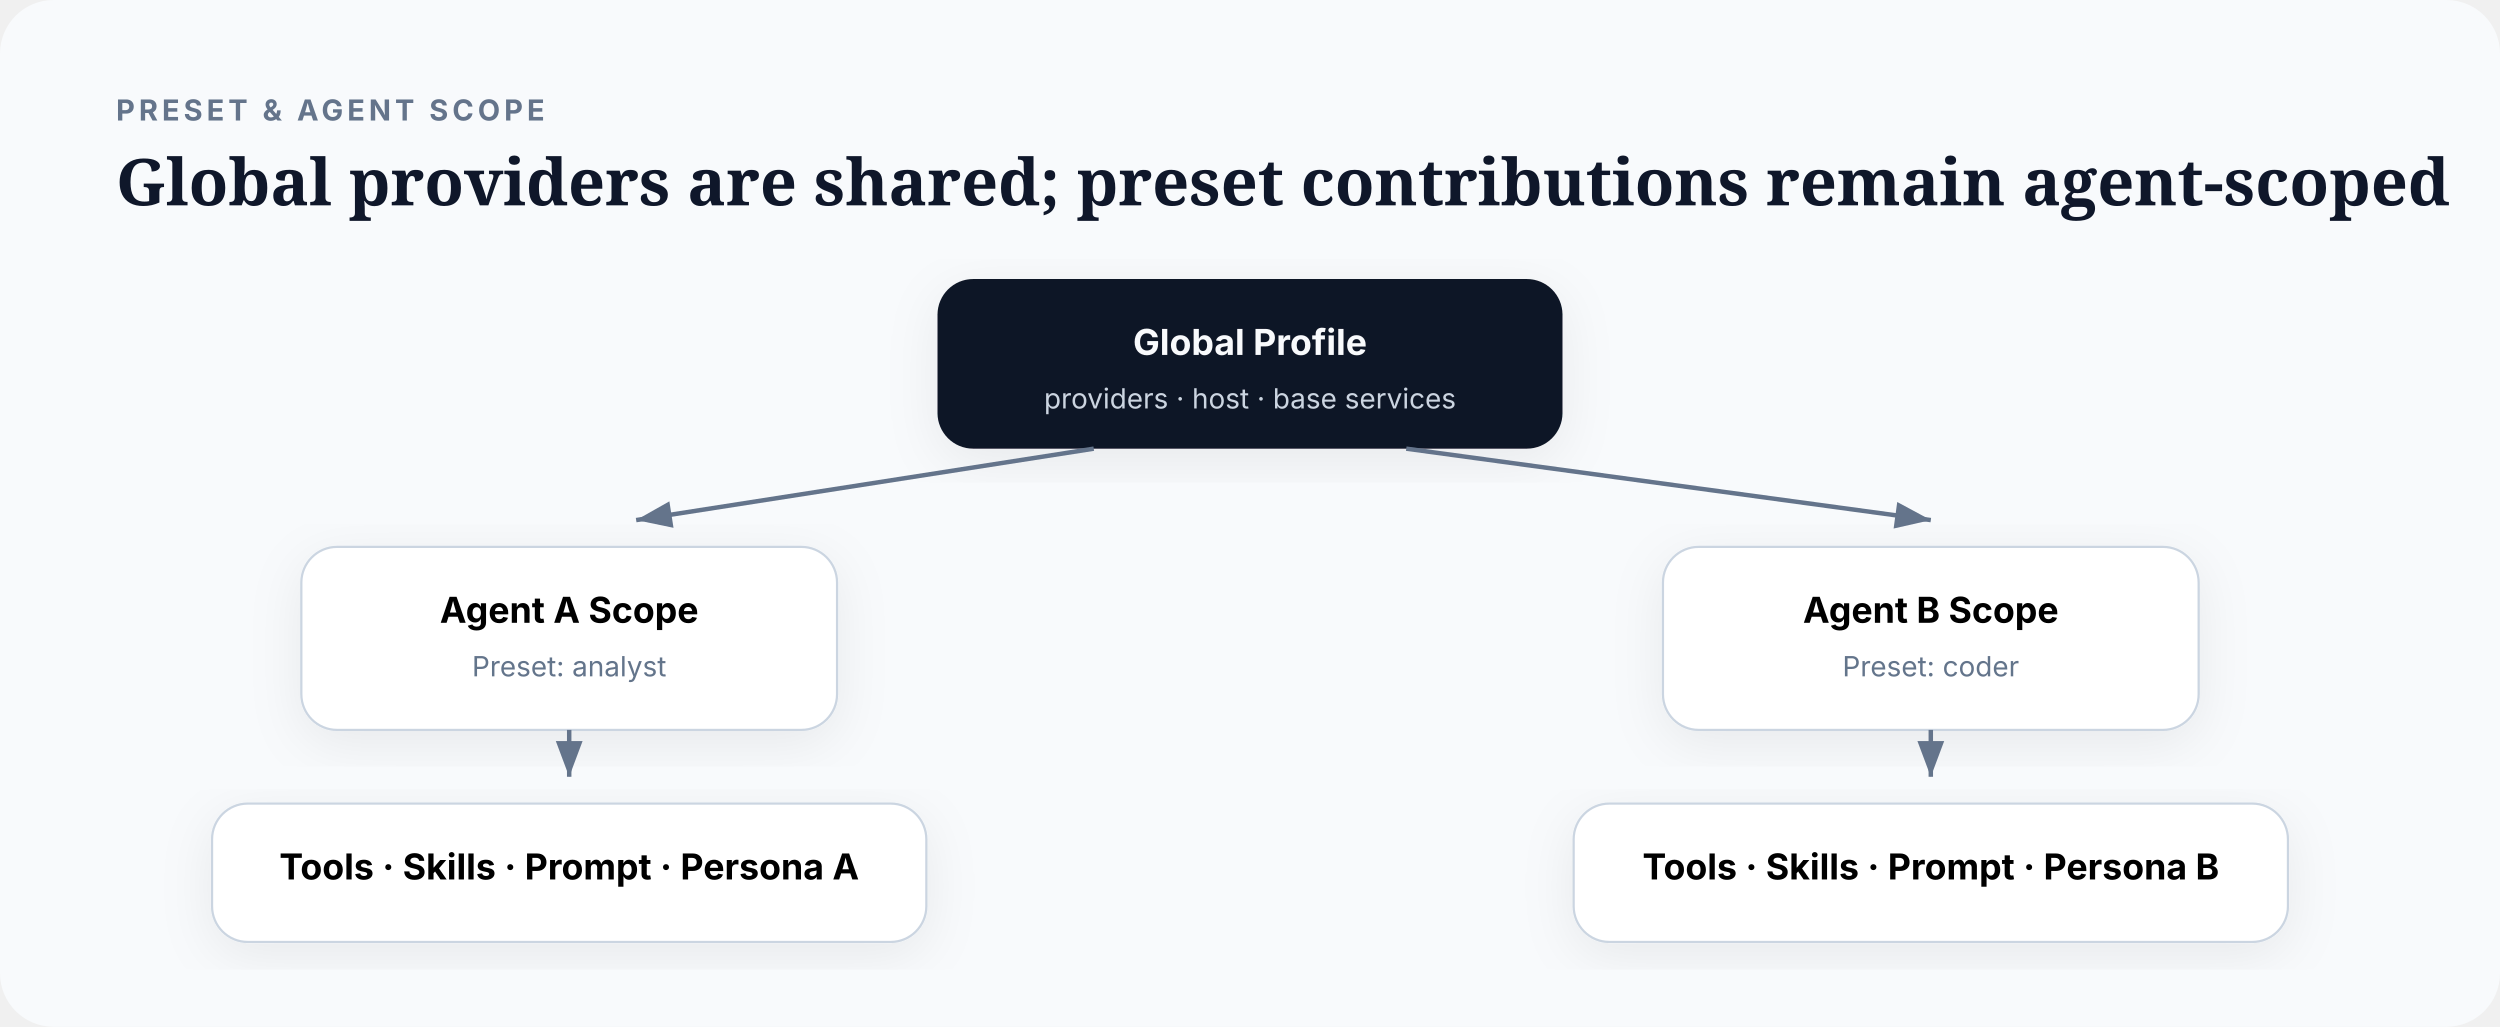
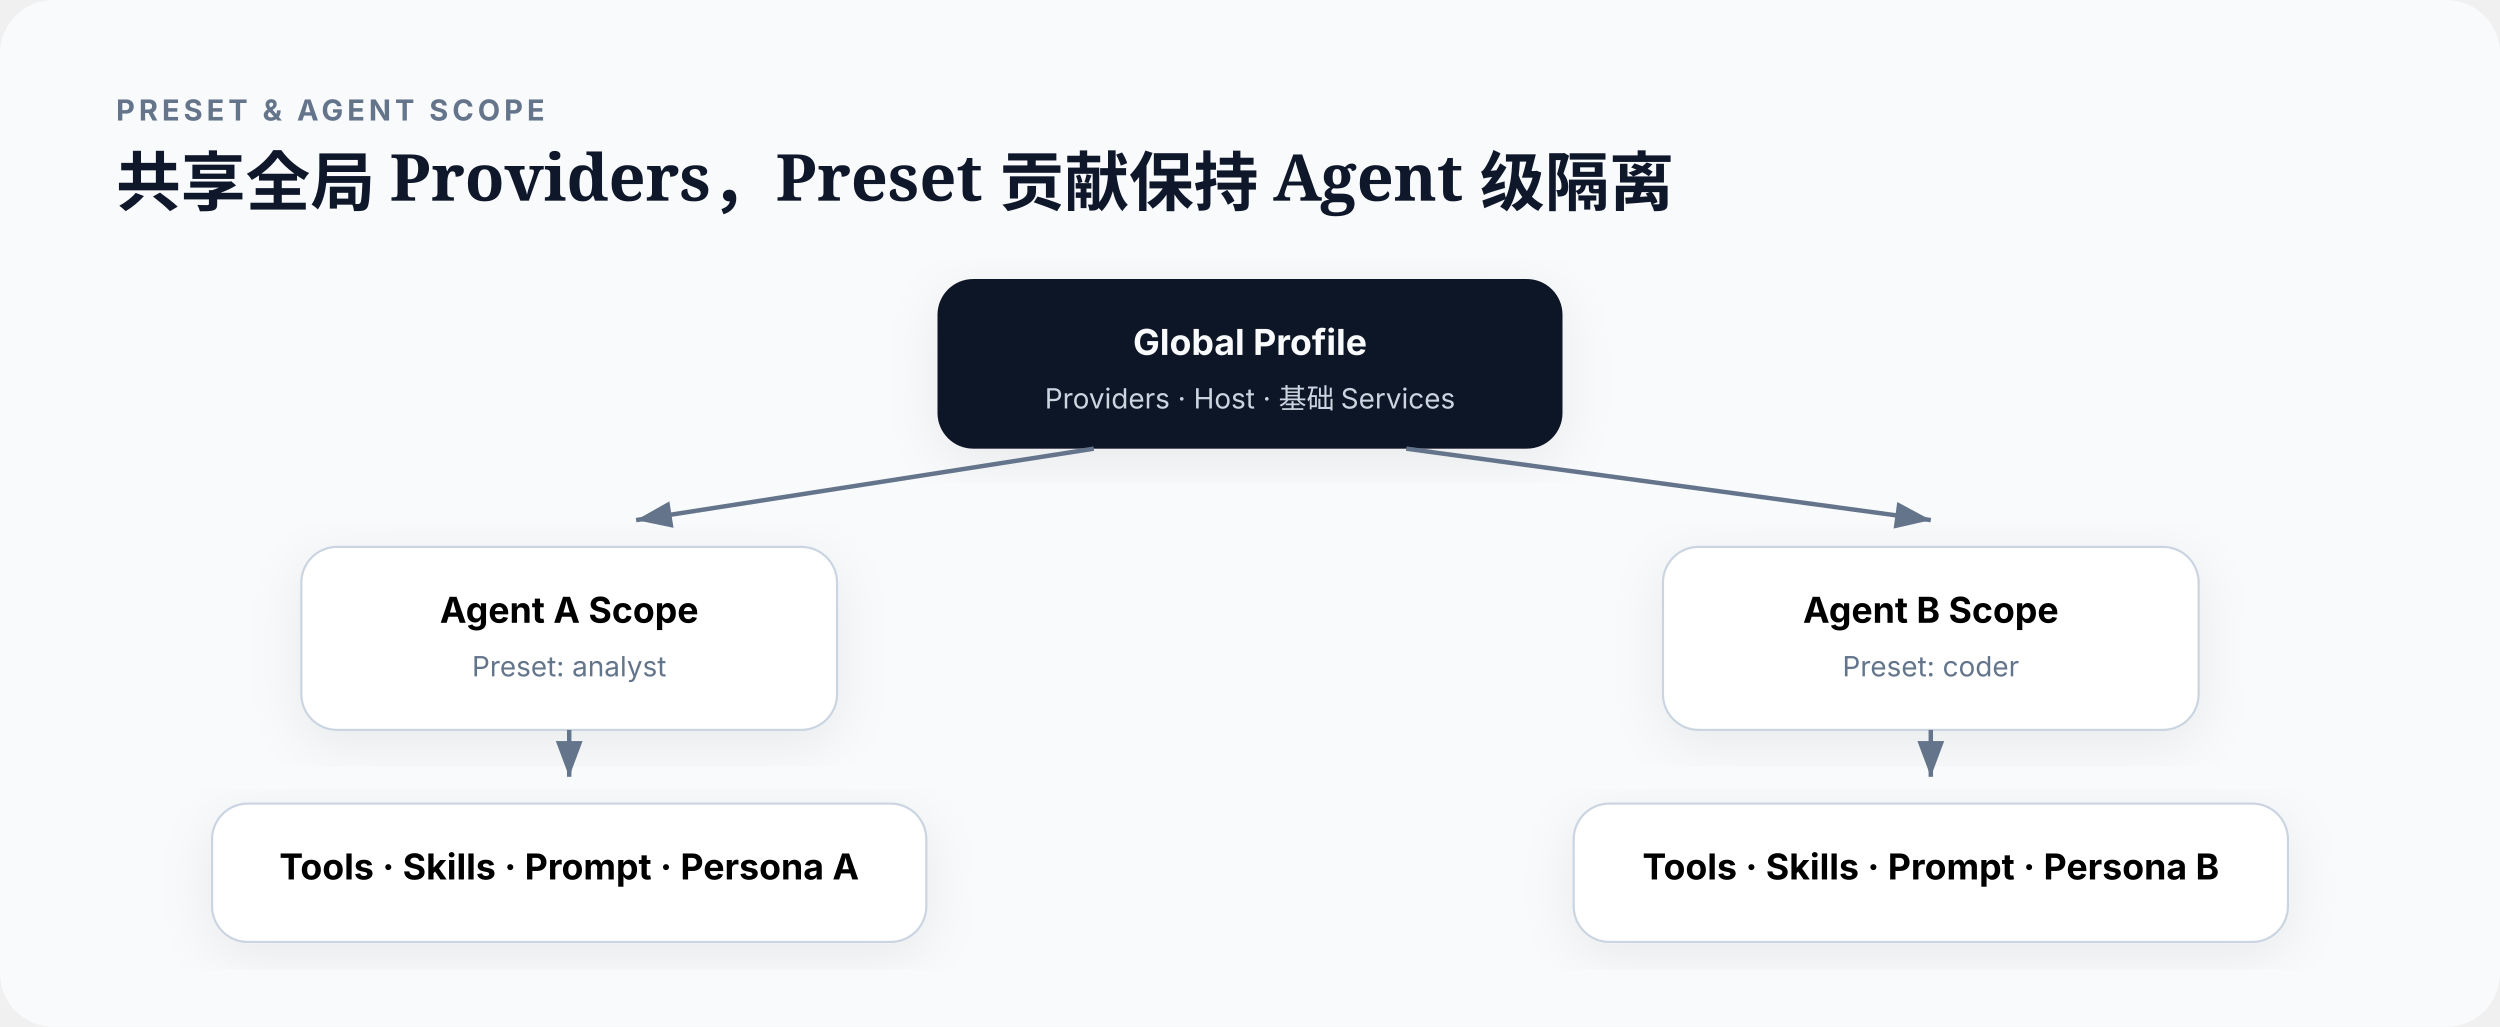
<svg xmlns="http://www.w3.org/2000/svg" width="1120" height="460" viewBox="0 0 1120 460" role="img" aria-labelledby="title desc">
  <defs>
    <filter id="shadow" x="-20%" y="-20%" width="140%" height="140%">
      <feDropShadow dx="0" dy="6" stdDeviation="12" flood-color="#0f172a" flood-opacity=".07" />
    </filter>
    <marker id="arrow" markerWidth="10" markerHeight="10" refX="8" refY="3" orient="auto">
      <path d="M0,0 L0,6 L8,3 z" fill="#64748b" />
    </marker>
    <style>.t{font-family:Inter,Arial,sans-serif}.h{font-family:Georgia,serif}</style>
  </defs>
  <rect width="1120" height="460" rx="24" fill="#f8fafc" />
  <text x="52" y="54" class="t" font-size="13" font-weight="700" letter-spacing="1.8" fill="#64748b">PRESET &amp; AGENT SCOPE</text>
-   <text x="52" y="92" class="h" font-size="29" font-weight="700" fill="#0f172a">Global providers are shared; preset contributions remain agent-scoped</text>
+   <text x="52" y="92" class="h" font-size="29" font-weight="700" fill="#0f172a">共享全局 Providers，Preset 贡献保持 Agent 级隔离</text>
  <g filter="url(#shadow)">
    <rect x="420" y="125" width="280" height="76" rx="16" fill="#111827" />
    <text x="560" y="159" text-anchor="middle" class="t" font-size="16" font-weight="700" fill="#f8fafc">Global Profile</text>
-     <text x="560" y="183" text-anchor="middle" class="t" font-size="12.5" fill="#cbd5e1">providers · host · base services</text>
+     <text x="560" y="183" text-anchor="middle" class="t" font-size="12.5" fill="#cbd5e1">Providers · Host · 基础 Services</text>
  </g>
  <g filter="url(#shadow)">
    <rect x="135" y="245" width="240" height="82" rx="16" fill="#fff" stroke="#cbd5e1" />
    <text x="255" y="279" text-anchor="middle" class="t" font-size="16" font-weight="700">Agent A Scope</text>
    <text x="255" y="303" text-anchor="middle" class="t" font-size="12.5" fill="#64748b">Preset: analyst</text>
  </g>
  <g filter="url(#shadow)">
    <rect x="745" y="245" width="240" height="82" rx="16" fill="#fff" stroke="#cbd5e1" />
    <text x="865" y="279" text-anchor="middle" class="t" font-size="16" font-weight="700">Agent B Scope</text>
    <text x="865" y="303" text-anchor="middle" class="t" font-size="12.5" fill="#64748b">Preset: coder</text>
  </g>
  <g stroke="#64748b" stroke-width="2" marker-end="url(#arrow)">
    <line x1="490" y1="201" x2="285" y2="233" />
    <line x1="630" y1="201" x2="865" y2="233" />
  </g>
  <g filter="url(#shadow)">
    <rect x="95" y="360" width="320" height="62" rx="16" fill="#fff" stroke="#cbd5e1" />
    <text x="255" y="394" text-anchor="middle" class="t" font-size="16" font-weight="700">Tools · Skills · Prompt · Persona A</text>
  </g>
  <g filter="url(#shadow)">
    <rect x="705" y="360" width="320" height="62" rx="16" fill="#fff" stroke="#cbd5e1" />
    <text x="865" y="394" text-anchor="middle" class="t" font-size="16" font-weight="700">Tools · Skills · Prompt · Persona B</text>
  </g>
  <line x1="255" y1="327" x2="255" y2="348" stroke="#64748b" stroke-width="2" marker-end="url(#arrow)" />
  <line x1="865" y1="327" x2="865" y2="348" stroke="#64748b" stroke-width="2" marker-end="url(#arrow)" />
</svg>
